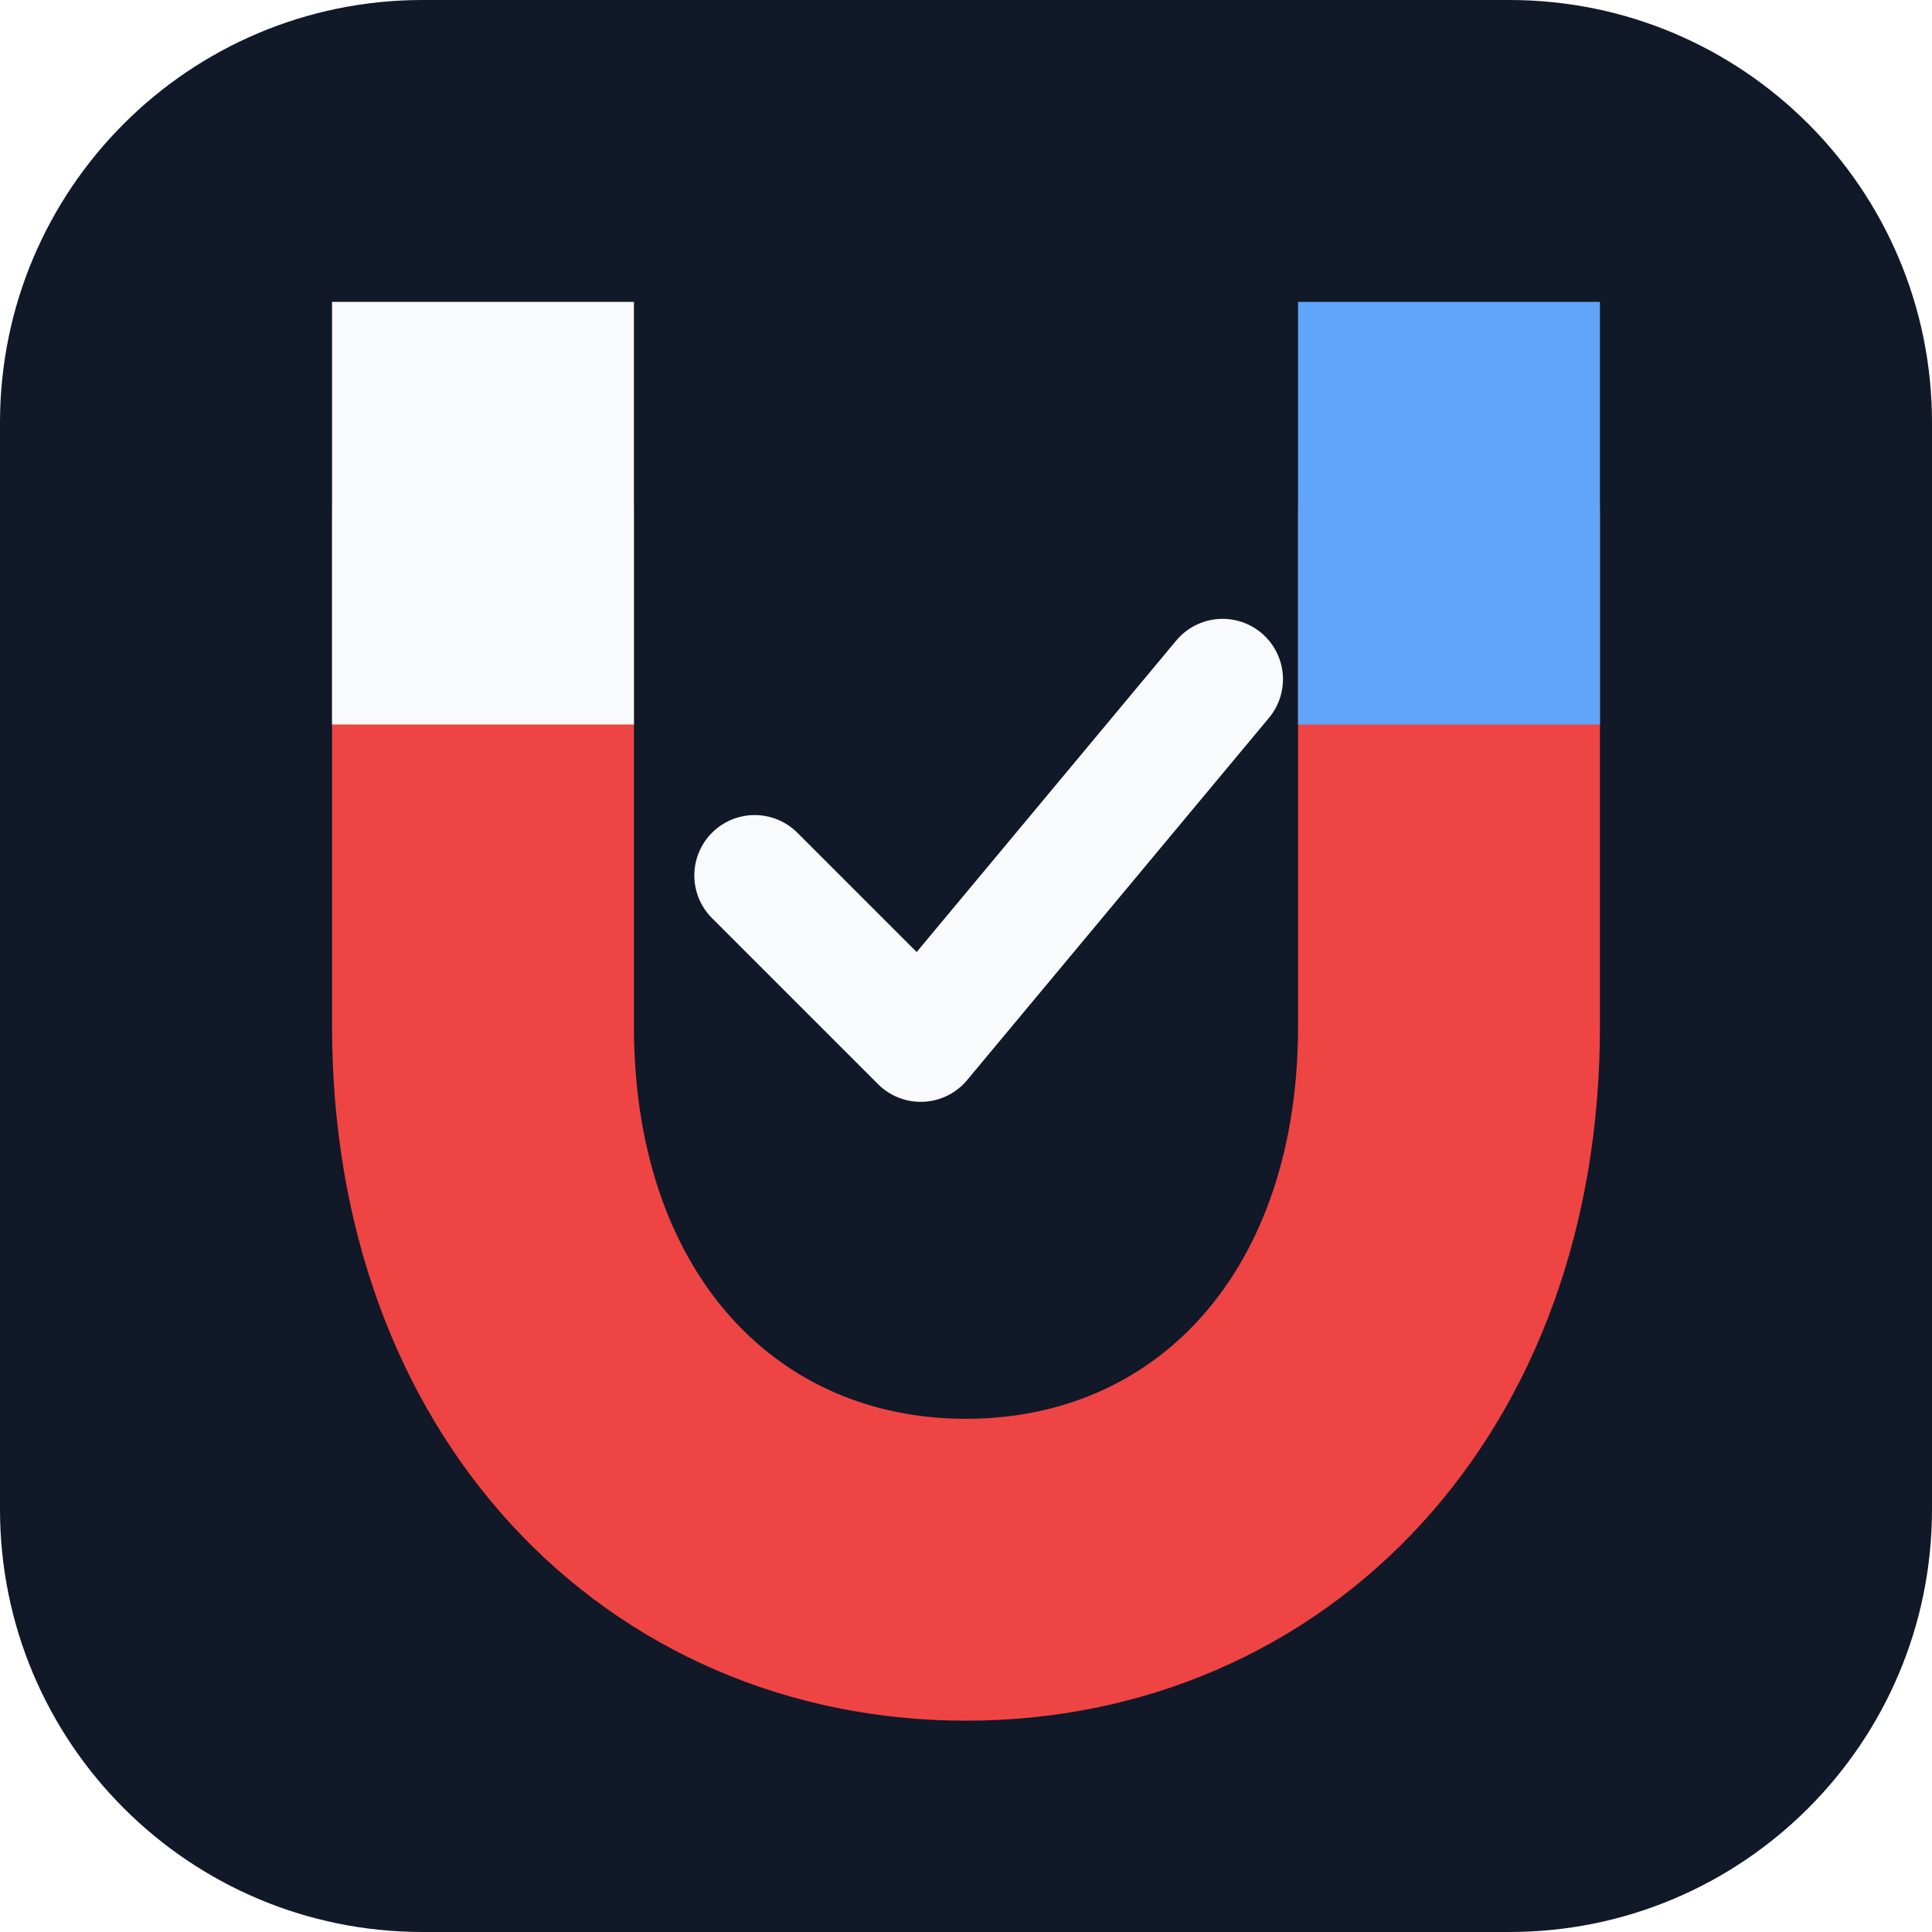
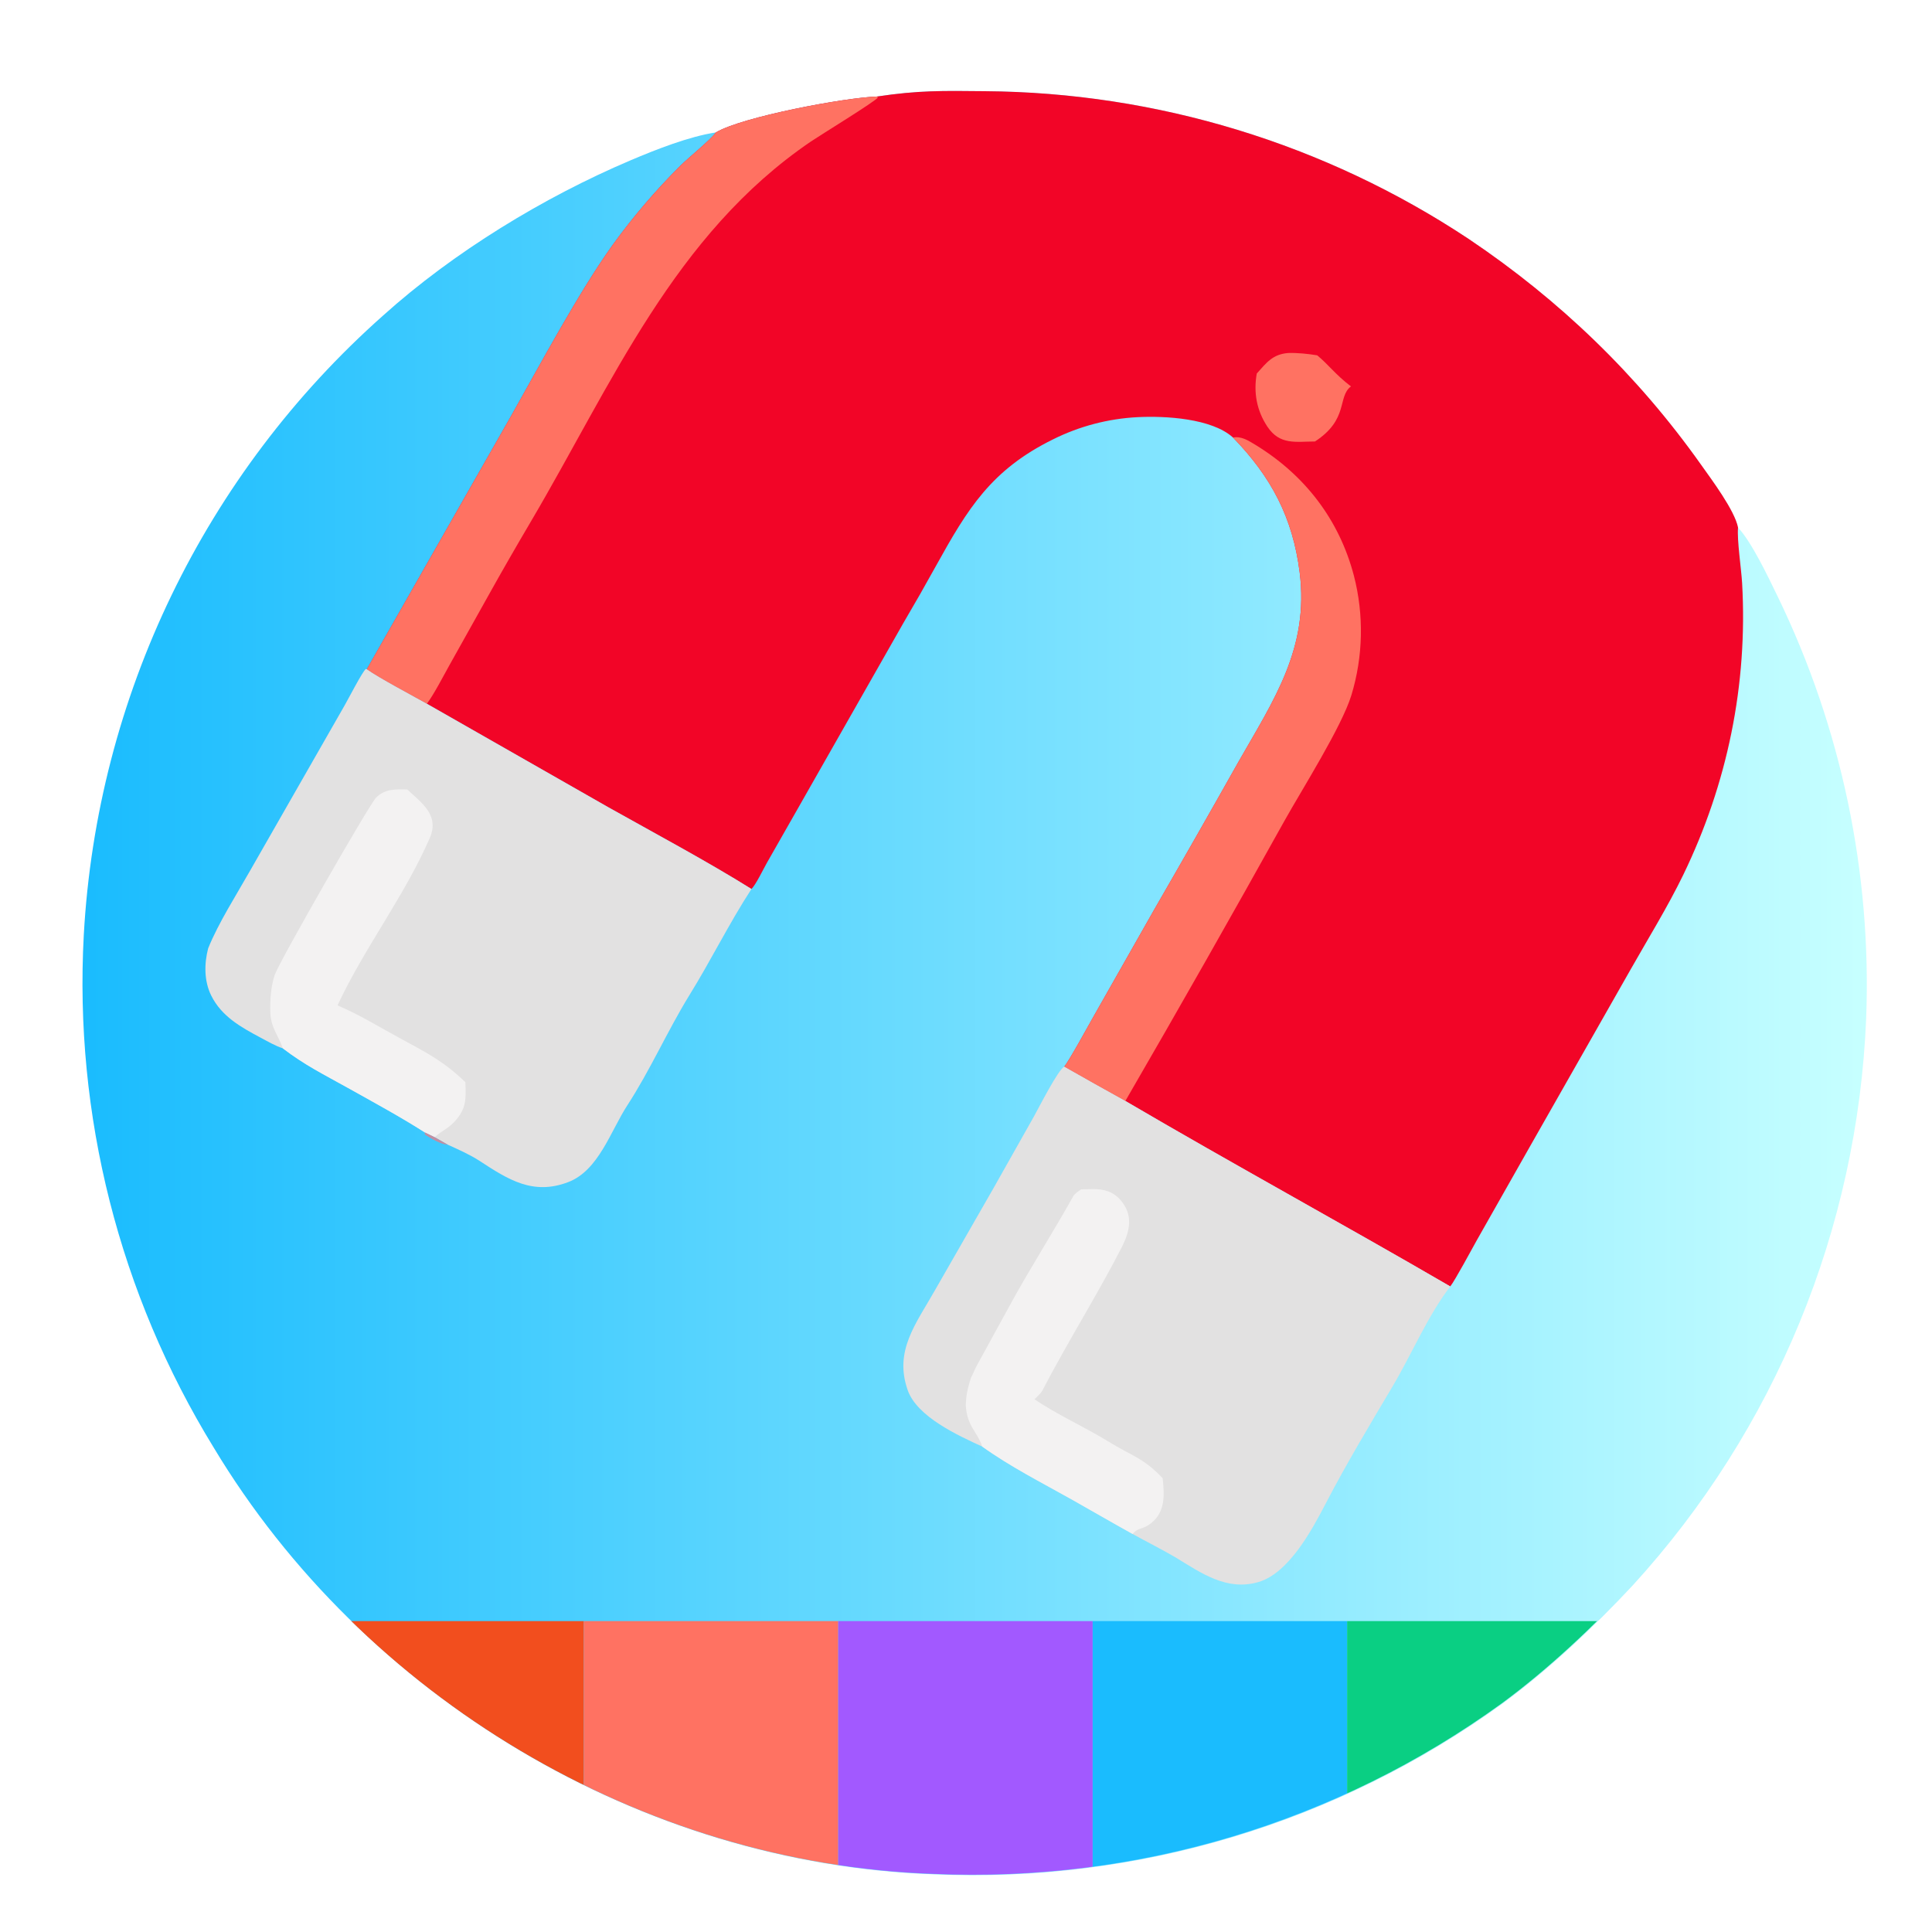
- <svg xmlns="http://www.w3.org/2000/svg" viewBox="0 0 128 128">
-   <rect width="128" height="128" rx="28" fill="#111827" />
-   <path d="M32 34v34c0 22 14 36 32 36s32-14 32-36V34" fill="none" stroke="#ef4444" stroke-linecap="round" stroke-width="20" />
-   <path d="M22 20h20v28H22z" fill="#f8fafc" />
-   <path d="M86 20h20v28H86z" fill="#60a5fa" />
-   <path d="m50 58 11 11 20-24" fill="none" stroke="#f8fafc" stroke-linecap="round" stroke-linejoin="round" stroke-width="8" />
+ <svg xmlns="http://www.w3.org/2000/svg" width="448" height="448" viewBox="0 0 448 448" fill="none">
+   <g transform="translate(2 0)">
+     <path d="M401.023 122.333C404.221 125.73 408.113 133.99 410.248 138.383C424.991 168.808 432.026 202.389 430.733 236.172C428.741 284.981 409.584 331.522 376.637 367.59C367.596 377.3 357.087 387.191 346.382 395.06C308.159 422.734 261.704 436.673 214.559 434.615C146.8 432.242 82.43 393.665 47.565 335.688C25.667 300.039 15.155 258.562 17.43 216.787C20.487 161.575 45.472 109.875 86.83 73.17C103.155 58.475 124.065 45.733 144.227 37.17C150.05 34.7 157.81 31.63 164.015 30.705C170.1 27.08 193.962 22.617 201.305 22.39C210.98 20.93 216.565 21.045 226.348 21.145C266.278 21.43 305.262 33.33 338.545 55.392C359.704 69.597 377.738 87.002 392.448 107.763C394.896 111.215 400.24 118.34 401.023 122.333Z" fill="url(#paint0_linear_1544_27499)" />
+     <path d="M334.293 298.305C309.343 283.8 283.825 269.887 258.952 255.298C254.212 252.677 249.49 250.025 244.785 247.343C245.997 245.841 250.385 237.81 251.61 235.65L265.721 210.79C272.29 199.416 278.796 188.006 285.237 176.558C293.375 162.301 301.582 150.271 299.377 132.751C297.778 120.051 292.794 110.601 283.924 101.466C279 96.993 268.184 96.406 261.785 96.731C254.95 97.081 248.262 98.843 242.141 101.901C227.834 108.961 222.387 117.973 215.111 131.091C212.628 135.586 210.084 140.046 207.479 144.471L182.882 187.703L175.785 200.158C174.95 201.644 173.29 205.108 172.25 206.148C162.432 199.985 149.337 192.961 139.062 187.196L96.982 163.191C93.62 161.298 85.845 157.183 83.05 155.188L116.44 96.593C123.247 84.543 132.34 67.553 140.127 56.716C144.862 50.181 150.12 44.038 155.85 38.351C157.827 36.401 162.575 32.598 164.015 30.706C170.1 27.081 193.962 22.618 201.305 22.391C210.98 20.931 216.565 21.046 226.348 21.146C266.278 21.431 305.262 33.331 338.545 55.393C359.704 69.598 377.738 87.003 392.448 107.763C394.896 111.216 400.24 118.341 401.023 122.333C400.759 125.258 401.782 131.906 401.97 135.231C403.297 158.713 398.571 181.728 388.31 202.884C384.751 210.222 380.217 217.565 376.151 224.738L352.812 265.778L340.491 287.519C339.305 289.637 335.431 296.848 334.293 298.305Z" fill="#F20527" />
+     <path d="M96.982 163.189C93.62 161.297 85.845 157.182 83.05 155.187L116.44 96.592C123.247 84.542 132.34 67.552 140.127 56.714C144.862 50.179 150.12 44.037 155.85 38.349C157.827 36.4 162.575 32.597 164.015 30.704C170.1 27.079 193.962 22.617 201.305 22.39L201.592 22.584C201.172 23.404 188.062 31.432 186.047 32.804C154.3 54.394 139.947 88.962 121.142 120.867C117.865 126.427 114.462 132.322 111.297 138.009L102.265 154.157C100.897 156.604 98.582 161.089 96.982 163.189Z" fill="#FF7262" />
+     <path d="M258.952 255.297C254.213 252.676 249.49 250.024 244.785 247.342C245.997 245.839 250.385 237.809 251.61 235.649L265.721 210.789C272.291 199.415 278.796 188.005 285.238 176.557C293.376 162.3 301.582 150.27 299.377 132.75C297.778 120.05 292.794 110.6 283.924 101.465C285.743 101.092 287.341 102.072 289.046 103.112C300.565 110.13 308.559 120.517 311.957 133.532C314.302 142.64 314.097 152.22 311.362 161.22C309.087 168.59 299.96 182.975 295.874 190.285C283.758 212.064 271.45 233.735 258.952 255.297Z" fill="#FF7262" />
+     <path d="M302.919 102.373C298.456 102.393 294.753 103.265 291.867 98.905C289.398 95.173 288.644 91.01 289.425 86.615C291.721 84.043 293.127 82.153 296.688 81.856C298.89 81.79 301.265 82.04 303.436 82.393C306.075 84.558 307.578 86.781 311.264 89.603C308.058 92.035 310.836 97.228 302.919 102.373Z" fill="#FF7262" />
+     <path d="M172.25 206.147C167.097 214.056 162.837 222.743 157.83 230.813C152.77 239.05 148.762 248.166 143.487 256.277C139.565 262.306 136.818 271.417 129.758 274.113C121.548 277.248 115.793 273.491 109.158 269.161C107.01 267.761 104.2 266.508 101.825 265.433L98.785 263.696L96.552 262.609C90.955 259.028 84.478 255.507 78.657 252.254C73.108 249.153 68.698 247.003 63.593 243.097C61.87 242.536 60.108 241.511 58.52 240.666C53.913 238.212 49.388 235.722 46.972 230.843C45.318 227.503 45.333 223.464 46.27 219.902C48.638 214.021 52.867 207.425 56 201.881L77.933 163.535C78.653 162.293 82.165 155.498 82.83 155.138L83.05 155.188C85.845 157.183 93.62 161.298 96.983 163.19L139.062 187.195C149.337 192.96 162.432 199.984 172.25 206.147Z" fill="#E2E1E1" />
+     <path d="M98.785 263.695L96.552 262.608C90.955 259.027 84.478 255.506 78.657 252.253C73.108 249.152 68.698 247.002 63.593 243.096C62.492 239.989 60.83 238.378 60.685 234.768C60.578 232.084 60.827 228.498 61.74 225.971C62.907 222.735 83.622 186.557 85.21 184.952C87.257 182.882 89.767 183.014 92.448 183.064C95.56 186.037 100.022 188.907 97.647 194.347C91.717 207.925 82.528 219.724 76.263 233.133C81.543 235.382 86.145 238.269 91.135 240.962C97.132 244.199 100.912 246.146 105.912 250.936C106.052 254.778 106.23 257.114 103.275 260.217C101.812 261.751 100.437 262.243 98.972 263.528L98.785 263.695Z" fill="#F3F2F2" />
+     <path d="M101.825 265.434C100.35 265.42 97.918 263.999 96.643 263.178L96.448 262.804L96.553 262.609L98.785 263.697L101.825 265.434Z" fill="#C28EA2" />
+     <path d="M334.293 298.304C329.152 304.97 325.303 314.078 321.017 321.312C315.606 330.445 310.276 339.289 305.375 348.713C302.166 354.885 296.805 364.821 289.792 366.857C282.446 368.99 276.534 364.759 270.617 361.15C267.374 359.239 263.916 357.538 260.632 355.703C255.816 353.039 251.203 350.335 246.428 347.653C239.496 343.758 232.253 340.091 225.765 335.435C220.207 332.896 210.672 328.557 208.489 322.379C205.247 313.201 210.446 306.916 214.869 299.066L228.409 275.458L237.777 258.846C238.954 256.727 243.364 248.044 244.785 247.343C249.49 250.025 254.212 252.677 258.952 255.298C283.825 269.887 309.343 283.8 334.293 298.304Z" fill="#E2E1E1" />
+     <path d="M260.632 355.701C255.816 353.037 251.203 350.333 246.428 347.651C239.496 343.756 232.253 340.09 225.765 335.433C224.486 331.711 222.284 330.849 221.946 325.905C222.031 323.339 222.389 321.982 223.131 319.512C223.637 318.653 223.977 317.6 224.528 316.616L232.191 302.633C236.807 294.155 242.219 285.752 246.924 277.289C247.164 276.856 248.268 276.082 248.695 275.79C249.662 275.763 250.63 275.744 251.598 275.736C253.969 275.733 256.017 276.293 257.641 278.062C260.983 281.701 259.994 285.572 258.024 289.401C252.233 300.654 245.516 311.26 239.681 322.489C239.388 323.053 238.372 324.009 237.889 324.463C242.893 327.916 249.799 331.037 255.108 334.326C260.248 337.509 263.139 338.034 267.6 342.768C268.042 346.819 268.306 351.123 264.167 353.734C262.827 354.58 261.703 354.349 260.632 355.701Z" fill="#F3F2F2" />
+     <mask id="mask0_1544_27499" style="mask-type:alpha" maskUnits="userSpaceOnUse" x="17" y="21" width="414" height="414">
+       <path d="M400.898 122.241C404.095 125.638 407.988 133.898 410.122 138.291C424.865 168.716 431.9 202.297 430.607 236.08C428.616 284.889 409.458 331.43 376.512 367.498C367.47 377.208 356.962 387.099 346.257 394.968C308.034 422.642 261.578 436.582 214.434 434.523C146.674 432.15 82.305 393.573 47.44 335.596C25.542 299.947 15.029 258.47 17.304 216.695C20.362 161.483 45.347 109.783 86.704 73.078C103.029 58.383 123.939 45.641 144.102 37.078C149.924 34.608 157.684 31.538 163.889 30.613C169.974 26.988 193.837 22.526 201.179 22.298C210.855 20.838 216.44 20.953 226.222 21.053C266.152 21.338 305.136 33.238 338.42 55.301C359.579 69.506 377.612 86.911 392.323 107.671C394.77 111.123 400.115 118.248 400.898 122.241Z" fill="url(#paint1_linear_1544_27499)" />
+     </mask>
+     <g mask="url(#mask0_1544_27499)">
+       <path d="M74.374 375.908H133.375V434.908H74.374V375.908Z" fill="#F24E1E" />
+       <path d="M133.375 375.908H192.374V434.908H133.375V375.908Z" fill="#FF7262" />
+       <path d="M192.374 375.908H251.375V434.908H192.374V375.908Z" fill="#A259FF" />
+       <path d="M251.375 375.908H310.374V434.908H251.375V375.908Z" fill="#1ABCFE" />
+       <path d="M310.374 375.908H369.375V434.908H310.374V375.908Z" fill="#0ACF83" />
+     </g>
+   </g>
+   <defs>
+     <linearGradient id="paint0_linear_1544_27499" x1="430.884" y1="227.953" x2="17.125" y2="227.953" gradientUnits="userSpaceOnUse">
+       <stop stop-color="#C7FFFF" />
+       <stop offset="1" stop-color="#1ABCFE" />
+     </linearGradient>
+     <linearGradient id="paint1_linear_1544_27499" x1="430.758" y1="227.861" x2="17" y2="227.861" gradientUnits="userSpaceOnUse">
+       <stop stop-color="#C7FFFF" />
+       <stop offset="1" stop-color="#1ABCFE" />
+     </linearGradient>
+   </defs>
</svg>
